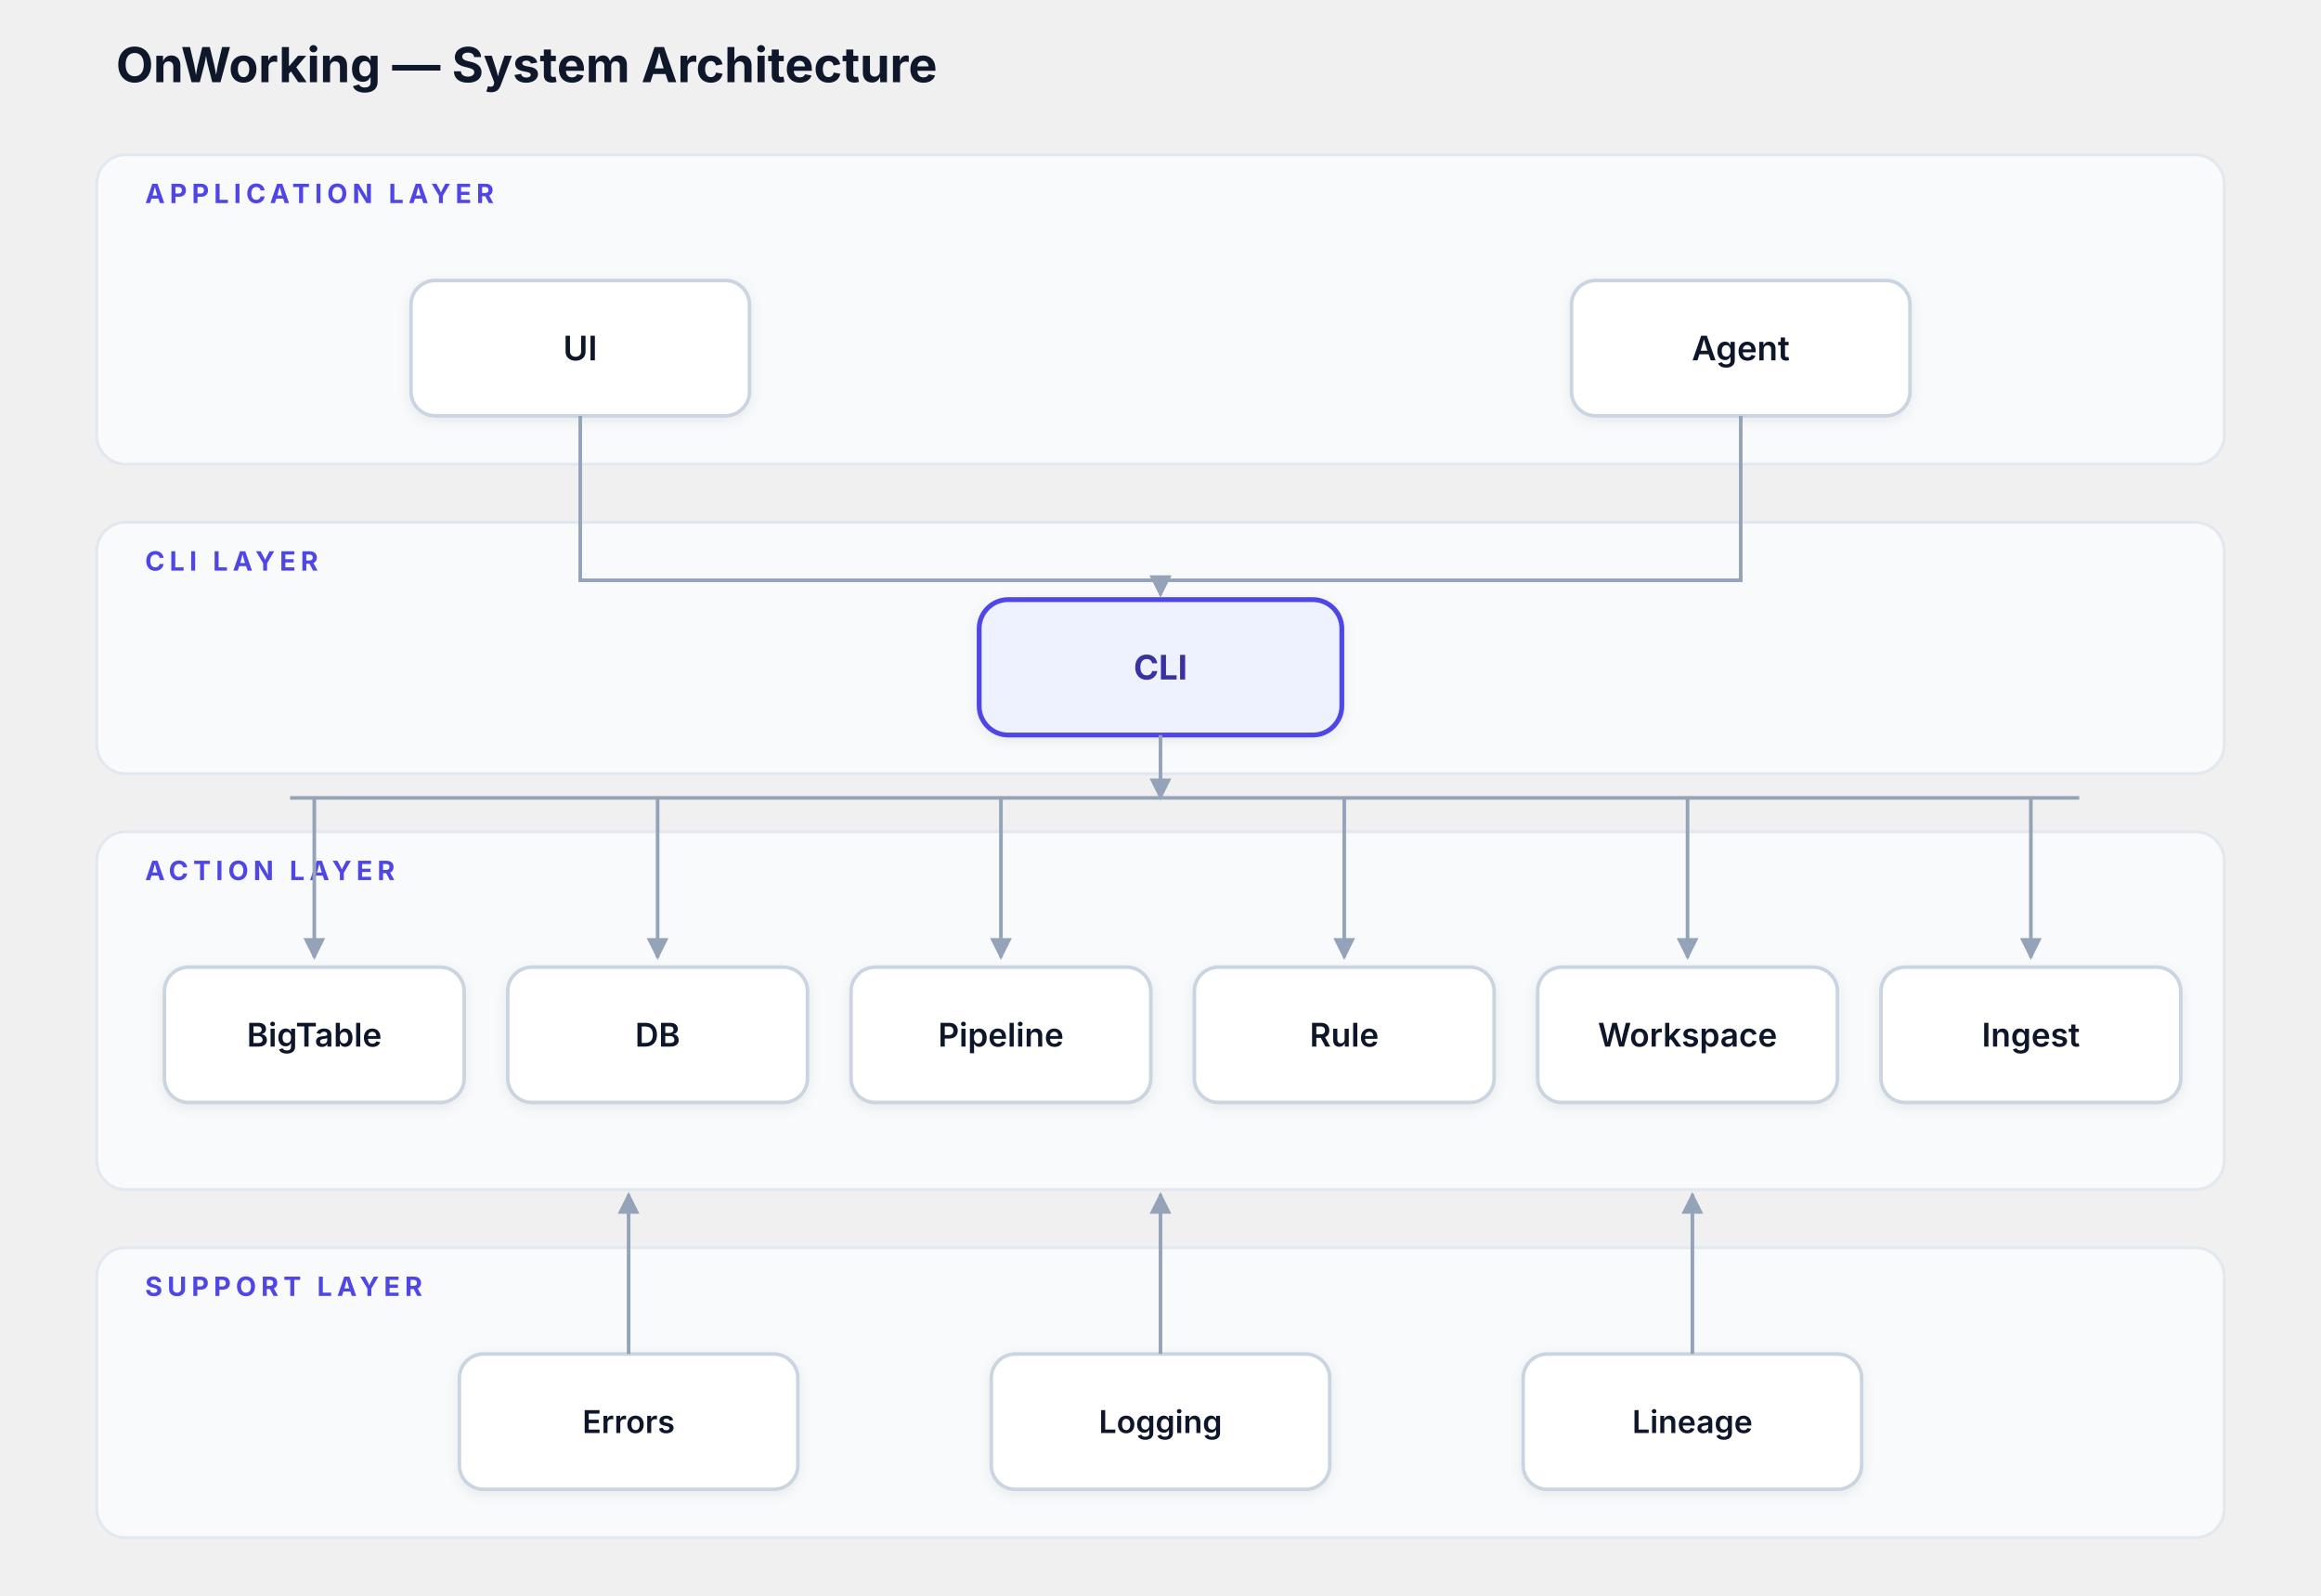
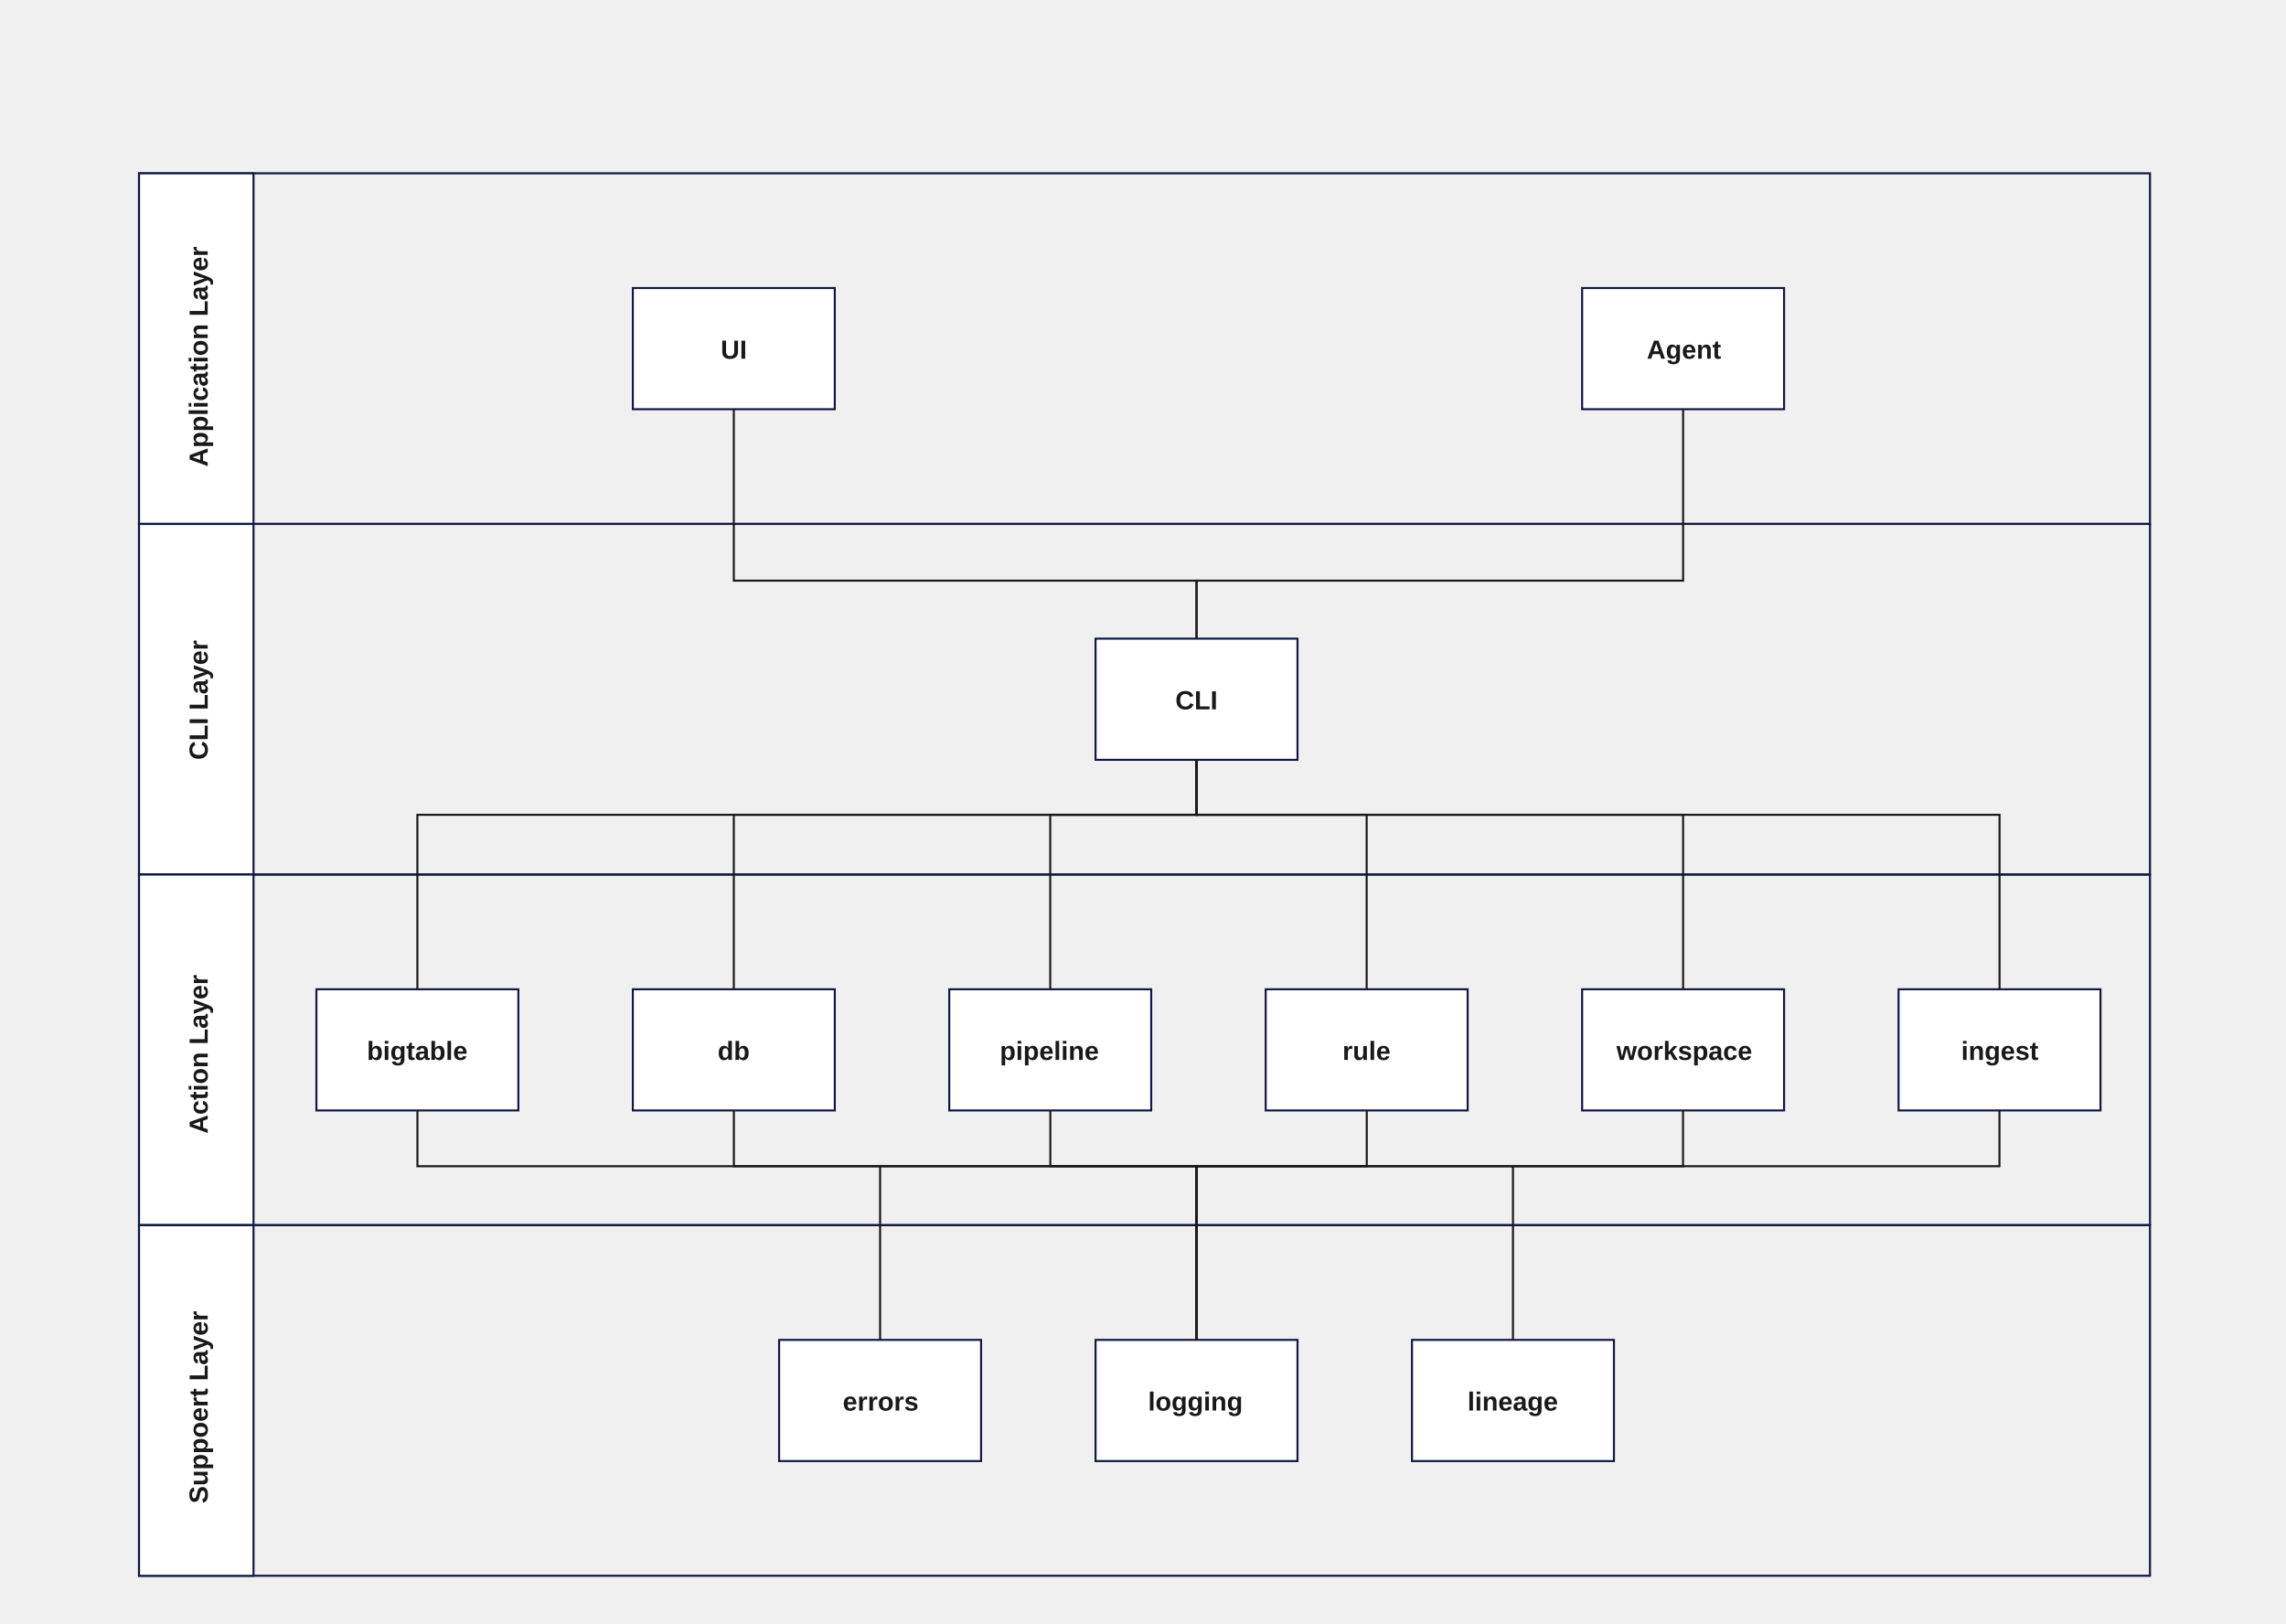
- <svg xmlns="http://www.w3.org/2000/svg" width="960" height="660" viewBox="0 0 960 660" role="img" aria-label="OnWorking — System Architecture">
-   <style>svg{font-family:'Segoe UI', 'Inter', -apple-system, 'Helvetica Neue', Arial, sans-serif;}</style>
+ <svg xmlns="http://www.w3.org/2000/svg" xmlns:ns1="urn:edrawmax" height="804" width="1132" viewBox="0 0 1132 804">
  <defs>
-     <marker id="arr" markerWidth="9" markerHeight="9" refX="8" refY="4.5" orient="auto" markerUnits="userSpaceOnUse">
-       <path d="M0,0 L9,4.5 L0,9 z" fill="#94A3B8" />
+     <marker markerHeight="10" orient="auto" ns1:arrow="4" refX="7" markerWidth="10" markerUnits="userSpaceOnUse" id="edrawArrow_end_4_1_#191919" refY="4">
+       <path d="M1.0,1.0L7.0,4.0L1.0,7.0L1.0,1.0" stroke="#191919" stroke-width="1" stroke-linecap="round" fill="#191919" />
    </marker>
-     <filter id="sh" x="-10%" y="-10%" width="120%" height="130%">
-       <feDropShadow dx="0" dy="1.5" stdDeviation="2.5" flood-color="#0F172A" flood-opacity="0.07" />
-     </filter>
  </defs>
-   <text x="48" y="34" font-size="20" font-weight="700" fill="#0F172A" text-anchor="start">OnWorking — System Architecture</text>
-   <g>
-     <rect x="40" y="64" width="880" height="128" rx="12" fill="#F8FAFC" stroke="#E2E8F0" stroke-width="1.2" />
-     <text x="60" y="84" font-size="11" font-weight="700" fill="#4F46E5" text-anchor="start" letter-spacing="2">APPLICATION LAYER</text>
+   <g ns1:name="正式软件架构" id="page5" transform="translate(5.5,5.5)">
+     <rect x="0" y="0" height="794" width="1123" fill="none" />
+     <g id="group1" transform="translate(63.344,80.315)">
+       <g id="group2">
+         <path d="M.0,.0L995.8,.0L995.8,173.6L.0,173.6L.0,.0z" stroke="#101843" stroke-width="1" id="shape3" fill="none" />
+         <g id="shape4" transform="matrix(0,-1,1,0,0,173.622)">
+           <path d="M.0,.0L173.6,.0L173.6,56.7L.0,56.7L.0,.0z" stroke="#101843" stroke-width="1" fill="#ffffff" fill-rule="nonzero" />
+           <text style="fill:#191919;font-family:微软雅黑,PingFang SC,Mircrosoft YaHei,Arial;font-size:20px;font-weight:bold" xml:space="preserve">
+             <tspan x="28.3" textLength="117.0" style="font-size:13px" y="34.0">Application Layer</tspan>
+           </text>
+         </g>
+       </g>
+       <g id="group5" transform="translate(0,173.622)">
+         <path d="M.0,.0L995.8,.0L995.8,173.6L.0,173.6L.0,.0z" stroke="#101843" stroke-width="1" id="shape6" fill="none" />
+         <g id="shape7" transform="matrix(0,-1,1,0,0,173.622)">
+           <path d="M.0,.0L173.6,.0L173.6,56.7L.0,56.7L.0,.0z" stroke="#101843" stroke-width="1" fill="#ffffff" fill-rule="nonzero" />
+           <text style="fill:#191919;font-family:微软雅黑,PingFang SC,Mircrosoft YaHei,Arial;font-size:20px;font-weight:bold" xml:space="preserve">
+             <tspan x="56.8" textLength="60.0" style="font-size:13px" y="34.0">CLI Layer</tspan>
+           </text>
+         </g>
+       </g>
+       <g id="group8" transform="translate(0,347.244)">
+         <path d="M.0,.0L995.8,.0L995.8,173.6L.0,173.6L.0,.0z" stroke="#101843" stroke-width="1" id="shape9" fill="none" />
+         <g id="shape10" transform="matrix(0,-1,1,0,0,173.622)">
+           <path d="M.0,.0L173.6,.0L173.6,56.7L.0,56.7L.0,.0z" stroke="#101843" stroke-width="1" fill="#ffffff" fill-rule="nonzero" />
+           <text style="fill:#191919;font-family:微软雅黑,PingFang SC,Mircrosoft YaHei,Arial;font-size:20px;font-weight:bold" xml:space="preserve">
+             <tspan x="45.3" textLength="83.0" style="font-size:13px" y="34.0">Action Layer</tspan>
+           </text>
+         </g>
+       </g>
+       <g id="group11" transform="translate(0,520.866)">
+         <path d="M.0,.0L995.8,.0L995.8,173.6L.0,173.6L.0,.0z" stroke="#101843" stroke-width="1" id="shape12" fill="none" />
+         <g id="shape13" transform="matrix(0,-1,1,0,0,173.622)">
+           <path d="M.0,.0L173.6,.0L173.6,56.7L.0,56.7L.0,.0z" stroke="#101843" stroke-width="1" fill="#ffffff" fill-rule="nonzero" />
+           <text style="fill:#191919;font-family:微软雅黑,PingFang SC,Mircrosoft YaHei,Arial;font-size:20px;font-weight:bold" xml:space="preserve">
+             <tspan x="35.8" textLength="102.0" style="font-size:13px" y="34.0">Suppoert Layer</tspan>
+           </text>
+         </g>
+       </g>
+     </g>
+     <g id="shape14" transform="translate(380.315,657.992)">
+       <path d="M100.0,60.0L100.0,.0L.0,.0L.0,60.0L100.0,60.0z" stroke="#101843" stroke-width="1" fill="#ffffff" fill-rule="nonzero" />
+       <text style="fill:#191919;font-family:Arial,PingFang SC,Mircrosoft YaHei,Arial;font-size:20px;font-weight:bold" xml:space="preserve">
+         <tspan x="31.5" textLength="37.0" style="font-size:13px" y="35.0">errors</tspan>
+       </text>
+     </g>
+     <g id="shape15" transform="translate(537.008,657.992)">
+       <path d="M100.0,60.0L100.0,.0L.0,.0L.0,60.0L100.0,60.0z" stroke="#101843" stroke-width="1" fill="#ffffff" fill-rule="nonzero" />
+       <text style="fill:#191919;font-family:Arial,PingFang SC,Mircrosoft YaHei,Arial;font-size:20px;font-weight:bold" xml:space="preserve">
+         <tspan x="26.0" textLength="48.0" style="font-size:13px" y="35.0">logging</tspan>
+       </text>
+     </g>
+     <g id="shape16" transform="translate(151.181,484.37)">
+       <path d="M100.0,60.0L100.0,.0L.0,.0L.0,60.0L100.0,60.0z" stroke="#101843" stroke-width="1" fill="#ffffff" fill-rule="nonzero" />
+       <text style="fill:#191919;font-family:Arial,PingFang SC,Mircrosoft YaHei,Arial;font-size:20px;font-weight:bold" xml:space="preserve">
+         <tspan x="25.0" textLength="50.0" style="font-size:13px" y="35.0">bigtable</tspan>
+       </text>
+     </g>
+     <g id="shape17" transform="translate(307.874,484.37)">
+       <path d="M100.0,60.0L100.0,.0L.0,.0L.0,60.0L100.0,60.0z" stroke="#101843" stroke-width="1" fill="#ffffff" fill-rule="nonzero" />
+       <text style="fill:#191919;font-family:Arial,PingFang SC,Mircrosoft YaHei,Arial;font-size:20px;font-weight:bold" xml:space="preserve">
+         <tspan x="42.0" textLength="16.0" style="font-size:13px" y="35.0">db</tspan>
+       </text>
+     </g>
+     <g id="shape18" transform="translate(464.567,484.37)">
+       <path d="M100.0,60.0L100.0,.0L.0,.0L.0,60.0L100.0,60.0z" stroke="#101843" stroke-width="1" fill="#ffffff" fill-rule="nonzero" />
+       <text style="fill:#191919;font-family:Arial,PingFang SC,Mircrosoft YaHei,Arial;font-size:20px;font-weight:bold" xml:space="preserve">
+         <tspan x="25.0" textLength="50.0" style="font-size:13px" y="35.0">pipeline</tspan>
+       </text>
+     </g>
+     <g id="shape19" transform="translate(693.701,657.992)">
+       <path d="M100.0,60.0L100.0,.0L.0,.0L.0,60.0L100.0,60.0z" stroke="#101843" stroke-width="1" fill="#ffffff" fill-rule="nonzero" />
+       <text style="fill:#191919;font-family:Arial,PingFang SC,Mircrosoft YaHei,Arial;font-size:20px;font-weight:bold" xml:space="preserve">
+         <tspan x="27.5" textLength="45.0" style="font-size:13px" y="35.0">lineage</tspan>
+       </text>
+     </g>
+     <g id="shape20" transform="translate(621.26,484.37)">
+       <path d="M100.0,60.0L100.0,.0L.0,.0L.0,60.0L100.0,60.0z" stroke="#101843" stroke-width="1" fill="#ffffff" fill-rule="nonzero" />
+       <text style="fill:#191919;font-family:Arial,PingFang SC,Mircrosoft YaHei,Arial;font-size:20px;font-weight:bold" xml:space="preserve">
+         <tspan x="38.0" textLength="24.0" style="font-size:13px" y="35.0">rule</tspan>
+       </text>
+     </g>
+     <g id="shape21" transform="translate(777.953,484.37)">
+       <path d="M100.0,60.0L100.0,.0L.0,.0L.0,60.0L100.0,60.0z" stroke="#101843" stroke-width="1" fill="#ffffff" fill-rule="nonzero" />
+       <text style="fill:#191919;font-family:Arial,PingFang SC,Mircrosoft YaHei,Arial;font-size:20px;font-weight:bold" xml:space="preserve">
+         <tspan x="17.0" textLength="66.0" style="font-size:13px" y="35.0">workspace</tspan>
+       </text>
+     </g>
+     <g id="shape22" transform="translate(934.646,484.37)">
+       <path d="M100.0,60.0L100.0,.0L.0,.0L.0,60.0L100.0,60.0z" stroke="#101843" stroke-width="1" fill="#ffffff" fill-rule="nonzero" />
+       <text style="fill:#191919;font-family:Arial,PingFang SC,Mircrosoft YaHei,Arial;font-size:20px;font-weight:bold" xml:space="preserve">
+         <tspan x="31.0" textLength="38.0" style="font-size:13px" y="35.0">ingest</tspan>
+       </text>
+     </g>
+     <g id="shape23" transform="translate(537.008,310.748)">
+       <path d="M100.0,60.0L100.0,.0L.0,.0L.0,60.0L100.0,60.0z" stroke="#101843" stroke-width="1" fill="#ffffff" fill-rule="nonzero" />
+       <text style="fill:#191919;font-family:Arial,PingFang SC,Mircrosoft YaHei,Arial;font-size:20px;font-weight:bold" xml:space="preserve">
+         <tspan x="39.5" textLength="21.0" style="font-size:13px" y="35.0">CLI</tspan>
+       </text>
+     </g>
+     <g id="shape24" transform="translate(307.874,137.126)">
+       <path d="M100.0,60.0L100.0,.0L.0,.0L.0,60.0L100.0,60.0z" stroke="#101843" stroke-width="1" fill="#ffffff" fill-rule="nonzero" />
+       <text style="fill:#191919;font-family:Arial,PingFang SC,Mircrosoft YaHei,Arial;font-size:20px;font-weight:bold" xml:space="preserve">
+         <tspan x="43.5" textLength="13.0" style="font-size:13px" y="35.0">UI</tspan>
+       </text>
+     </g>
+     <g id="shape25" transform="translate(777.953,137.126)">
+       <path d="M100.0,60.0L100.0,.0L.0,.0L.0,60.0L100.0,60.0z" stroke="#101843" stroke-width="1" fill="#ffffff" fill-rule="nonzero" />
+       <text style="fill:#191919;font-family:Arial,PingFang SC,Mircrosoft YaHei,Arial;font-size:20px;font-weight:bold" xml:space="preserve">
+         <tspan x="32.0" textLength="36.0" style="font-size:13px" y="35.0">Agent</tspan>
+       </text>
+     </g>
+     <g id="shape26" transform="translate(357.874,197.126)">
+       <path d="M.0,.0L.0,84.9L229.1,84.9L229.1,113.6" stroke="#191919" stroke-width="1" marker-end="url(#edrawArrow_end_4_1_#191919)" fill="none" />
+     </g>
+     <g id="shape27" transform="translate(827.953,197.126)">
+       <path d="M.0,.0L.0,84.9L-240.9,84.9L-240.9,113.6" stroke="#191919" stroke-width="1" marker-end="url(#edrawArrow_end_4_1_#191919)" fill="none" />
+     </g>
+     <g id="shape28" transform="translate(201.181,484.37)">
+       <path d="M.0,.0L.0,-86.4L385.8,-86.4L385.8,-113.6" stroke="#191919" stroke-width="1" marker-end="url(#edrawArrow_end_4_1_#191919)" fill="none" />
+     </g>
+     <g id="shape29" transform="translate(357.874,484.37)">
+       <path d="M.0,.0L.0,-86.4L229.1,-86.4L229.1,-113.6" stroke="#191919" stroke-width="1" marker-end="url(#edrawArrow_end_4_1_#191919)" fill="none" />
+     </g>
+     <g id="shape30" transform="translate(514.567,484.37)">
+       <path d="M.0,.0L.0,-86.4L72.4,-86.4L72.4,-113.6" stroke="#191919" stroke-width="1" marker-end="url(#edrawArrow_end_4_1_#191919)" fill="none" />
+     </g>
+     <g id="shape31" transform="translate(671.26,484.37)">
+       <path d="M.0,.0L.0,-86.4L-84.3,-86.4L-84.3,-113.6" stroke="#191919" stroke-width="1" marker-end="url(#edrawArrow_end_4_1_#191919)" fill="none" />
+     </g>
+     <g id="shape32" transform="translate(827.953,484.37)">
+       <path d="M.0,.0L.0,-86.4L-240.9,-86.4L-240.9,-113.6" stroke="#191919" stroke-width="1" marker-end="url(#edrawArrow_end_4_1_#191919)" fill="none" />
+     </g>
+     <g id="shape33" transform="translate(984.646,484.37)">
+       <path d="M.0,.0L.0,-86.4L-397.6,-86.4L-397.6,-113.6" stroke="#191919" stroke-width="1" marker-end="url(#edrawArrow_end_4_1_#191919)" fill="none" />
+     </g>
+     <g id="shape34" transform="translate(587.008,657.992)">
+       <path d="M.0,.0L.0,-86.0L-385.8,-86.0L-385.8,-113.6" stroke="#191919" stroke-width="1" marker-end="url(#edrawArrow_end_4_1_#191919)" fill="none" />
+     </g>
+     <g id="shape35" transform="translate(587.008,657.992)">
+       <path d="M.0,.0L.0,-86.0L-229.1,-86.0L-229.1,-113.6" stroke="#191919" stroke-width="1" marker-end="url(#edrawArrow_end_4_1_#191919)" fill="none" />
+     </g>
+     <g id="shape36" transform="translate(587.008,657.992)">
+       <path d="M.0,.0L.0,-86.0L-72.4,-86.0L-72.4,-113.6" stroke="#191919" stroke-width="1" marker-end="url(#edrawArrow_end_4_1_#191919)" fill="none" />
+     </g>
+     <g id="shape37" transform="translate(587.008,657.992)">
+       <path d="M.0,.0L.0,-86.0L84.3,-86.0L84.3,-113.6" stroke="#191919" stroke-width="1" marker-end="url(#edrawArrow_end_4_1_#191919)" fill="none" />
+     </g>
+     <g id="shape38" transform="translate(587.008,657.992)">
+       <path d="M.0,.0L.0,-86.0L240.9,-86.0L240.9,-113.6" stroke="#191919" stroke-width="1" marker-end="url(#edrawArrow_end_4_1_#191919)" fill="none" />
+     </g>
+     <g id="shape39" transform="translate(587.008,657.992)">
+       <path d="M.0,.0L.0,-86.0L397.6,-86.0L397.6,-113.6" stroke="#191919" stroke-width="1" marker-end="url(#edrawArrow_end_4_1_#191919)" fill="none" />
+     </g>
+     <path d="M.0,.0L.0,-86.0" stroke="#191919" stroke-width="1" id="shape40" transform="translate(430.315,657.992)" fill="none" />
+     <path d="M.0,.0L.0,-86.0" stroke="#191919" stroke-width="1" id="shape41" transform="translate(743.701,657.992)" fill="none" />
  </g>
-   <g>
-     <rect x="40" y="216" width="880" height="104" rx="12" fill="#F8FAFC" stroke="#E2E8F0" stroke-width="1.2" />
-     <text x="60" y="236" font-size="11" font-weight="700" fill="#4F46E5" text-anchor="start" letter-spacing="2">CLI LAYER</text>
-   </g>
-   <g>
-     <rect x="40" y="344" width="880" height="148" rx="12" fill="#F8FAFC" stroke="#E2E8F0" stroke-width="1.2" />
-     <text x="60" y="364" font-size="11" font-weight="700" fill="#4F46E5" text-anchor="start" letter-spacing="2">ACTION LAYER</text>
-   </g>
-   <g>
-     <rect x="40" y="516" width="880" height="120" rx="12" fill="#F8FAFC" stroke="#E2E8F0" stroke-width="1.2" />
-     <text x="60" y="536" font-size="11" font-weight="700" fill="#4F46E5" text-anchor="start" letter-spacing="2">SUPPORT LAYER</text>
-   </g>
-   <g filter="url(#sh)">
-     <rect x="170" y="116" width="140" height="56" rx="10" fill="#FFFFFF" stroke="#CBD5E1" stroke-width="1.5" />
-     <text x="240" y="149.04" font-size="14" font-weight="600" fill="#0F172A" text-anchor="middle">UI</text>
-   </g>
-   <g filter="url(#sh)">
-     <rect x="650" y="116" width="140" height="56" rx="10" fill="#FFFFFF" stroke="#CBD5E1" stroke-width="1.5" />
-     <text x="720" y="149.04" font-size="14" font-weight="600" fill="#0F172A" text-anchor="middle">Agent</text>
-   </g>
-   <g filter="url(#sh)">
-     <rect x="405" y="248" width="150" height="56" rx="12" fill="#EEF2FF" stroke="#4F46E5" stroke-width="2" />
-     <text x="480" y="281.04" font-size="14" font-weight="700" fill="#3730A3" text-anchor="middle">CLI</text>
-   </g>
-   <g filter="url(#sh)">
-     <rect x="68" y="400" width="124" height="56" rx="10" fill="#FFFFFF" stroke="#CBD5E1" stroke-width="1.5" />
-     <text x="130" y="432.86" font-size="13.5" font-weight="600" fill="#0F172A" text-anchor="middle">BigTable</text>
-   </g>
-   <g filter="url(#sh)">
-     <rect x="210" y="400" width="124" height="56" rx="10" fill="#FFFFFF" stroke="#CBD5E1" stroke-width="1.5" />
-     <text x="272" y="432.86" font-size="13.5" font-weight="600" fill="#0F172A" text-anchor="middle">DB</text>
-   </g>
-   <g filter="url(#sh)">
-     <rect x="352" y="400" width="124" height="56" rx="10" fill="#FFFFFF" stroke="#CBD5E1" stroke-width="1.5" />
-     <text x="414" y="432.86" font-size="13.5" font-weight="600" fill="#0F172A" text-anchor="middle">Pipeline</text>
-   </g>
-   <g filter="url(#sh)">
-     <rect x="494" y="400" width="124" height="56" rx="10" fill="#FFFFFF" stroke="#CBD5E1" stroke-width="1.5" />
-     <text x="556" y="432.86" font-size="13.5" font-weight="600" fill="#0F172A" text-anchor="middle">Rule</text>
-   </g>
-   <g filter="url(#sh)">
-     <rect x="636" y="400" width="124" height="56" rx="10" fill="#FFFFFF" stroke="#CBD5E1" stroke-width="1.5" />
-     <text x="698" y="432.86" font-size="13.5" font-weight="600" fill="#0F172A" text-anchor="middle">Workspace</text>
-   </g>
-   <g filter="url(#sh)">
-     <rect x="778" y="400" width="124" height="56" rx="10" fill="#FFFFFF" stroke="#CBD5E1" stroke-width="1.5" />
-     <text x="840" y="432.86" font-size="13.5" font-weight="600" fill="#0F172A" text-anchor="middle">Ingest</text>
-   </g>
-   <g filter="url(#sh)">
-     <rect x="190" y="560" width="140" height="56" rx="10" fill="#FFFFFF" stroke="#CBD5E1" stroke-width="1.5" />
-     <text x="260" y="592.68" font-size="13" font-weight="600" fill="#0F172A" text-anchor="middle">Errors</text>
-   </g>
-   <g filter="url(#sh)">
-     <rect x="410" y="560" width="140" height="56" rx="10" fill="#FFFFFF" stroke="#CBD5E1" stroke-width="1.5" />
-     <text x="480" y="592.68" font-size="13" font-weight="600" fill="#0F172A" text-anchor="middle">Logging</text>
-   </g>
-   <g filter="url(#sh)">
-     <rect x="630" y="560" width="140" height="56" rx="10" fill="#FFFFFF" stroke="#CBD5E1" stroke-width="1.5" />
-     <text x="700" y="592.68" font-size="13" font-weight="600" fill="#0F172A" text-anchor="middle">Lineage</text>
-   </g>
-   <path d="M240,172 L240,240 L480,240 L480,246" fill="none" stroke="#94A3B8" stroke-width="1.5" marker-end="url(#arr)" />
-   <path d="M720,172 L720,240 L480,240 L480,246" fill="none" stroke="#94A3B8" stroke-width="1.5" marker-end="url(#arr)" />
-   <path d="M480,304 L480,330" fill="none" stroke="#94A3B8" stroke-width="1.5" marker-end="url(#arr)" />
-   <line x1="120" y1="330" x2="860" y2="330" stroke="#94A3B8" stroke-width="1.5" />
-   <path d="M130,330 L130,396" fill="none" stroke="#94A3B8" stroke-width="1.5" marker-end="url(#arr)" />
-   <path d="M272,330 L272,396" fill="none" stroke="#94A3B8" stroke-width="1.5" marker-end="url(#arr)" />
-   <path d="M414,330 L414,396" fill="none" stroke="#94A3B8" stroke-width="1.5" marker-end="url(#arr)" />
-   <path d="M556,330 L556,396" fill="none" stroke="#94A3B8" stroke-width="1.5" marker-end="url(#arr)" />
-   <path d="M698,330 L698,396" fill="none" stroke="#94A3B8" stroke-width="1.5" marker-end="url(#arr)" />
-   <path d="M840,330 L840,396" fill="none" stroke="#94A3B8" stroke-width="1.5" marker-end="url(#arr)" />
-   <path d="M260,560 L260,494" fill="none" stroke="#94A3B8" stroke-width="1.5" marker-end="url(#arr)" />
-   <path d="M480,560 L480,494" fill="none" stroke="#94A3B8" stroke-width="1.5" marker-end="url(#arr)" />
-   <path d="M700,560 L700,494" fill="none" stroke="#94A3B8" stroke-width="1.5" marker-end="url(#arr)" />
</svg>
